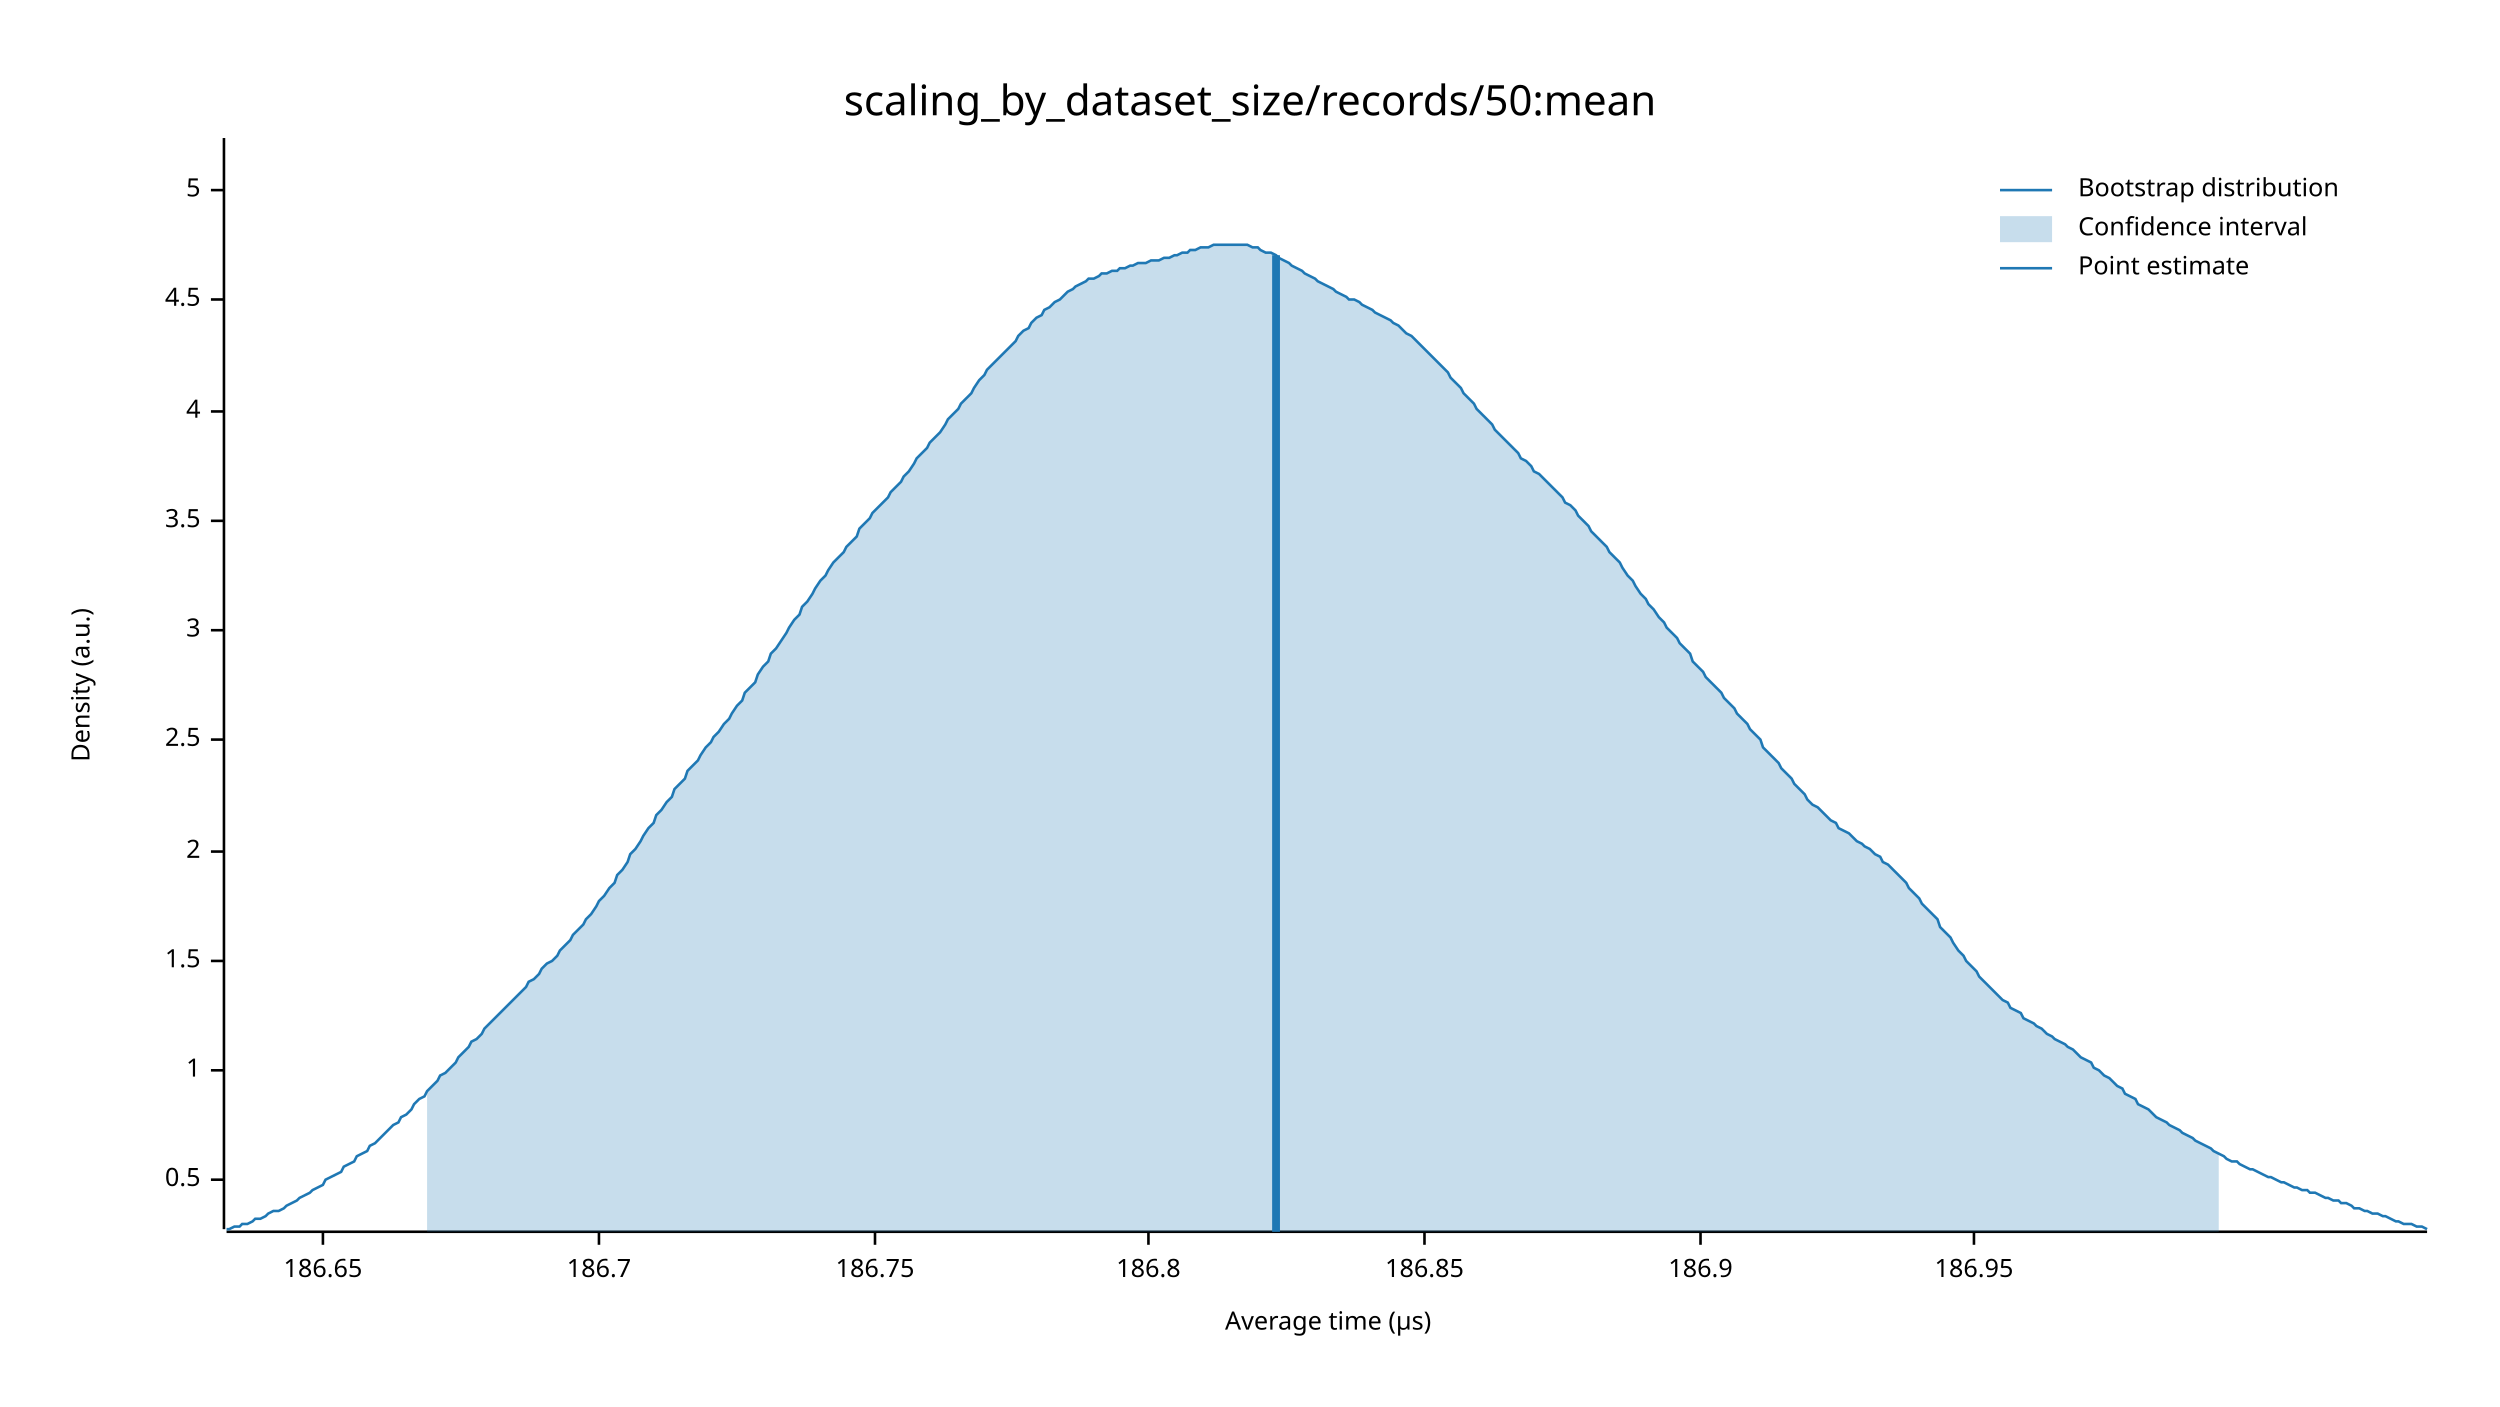
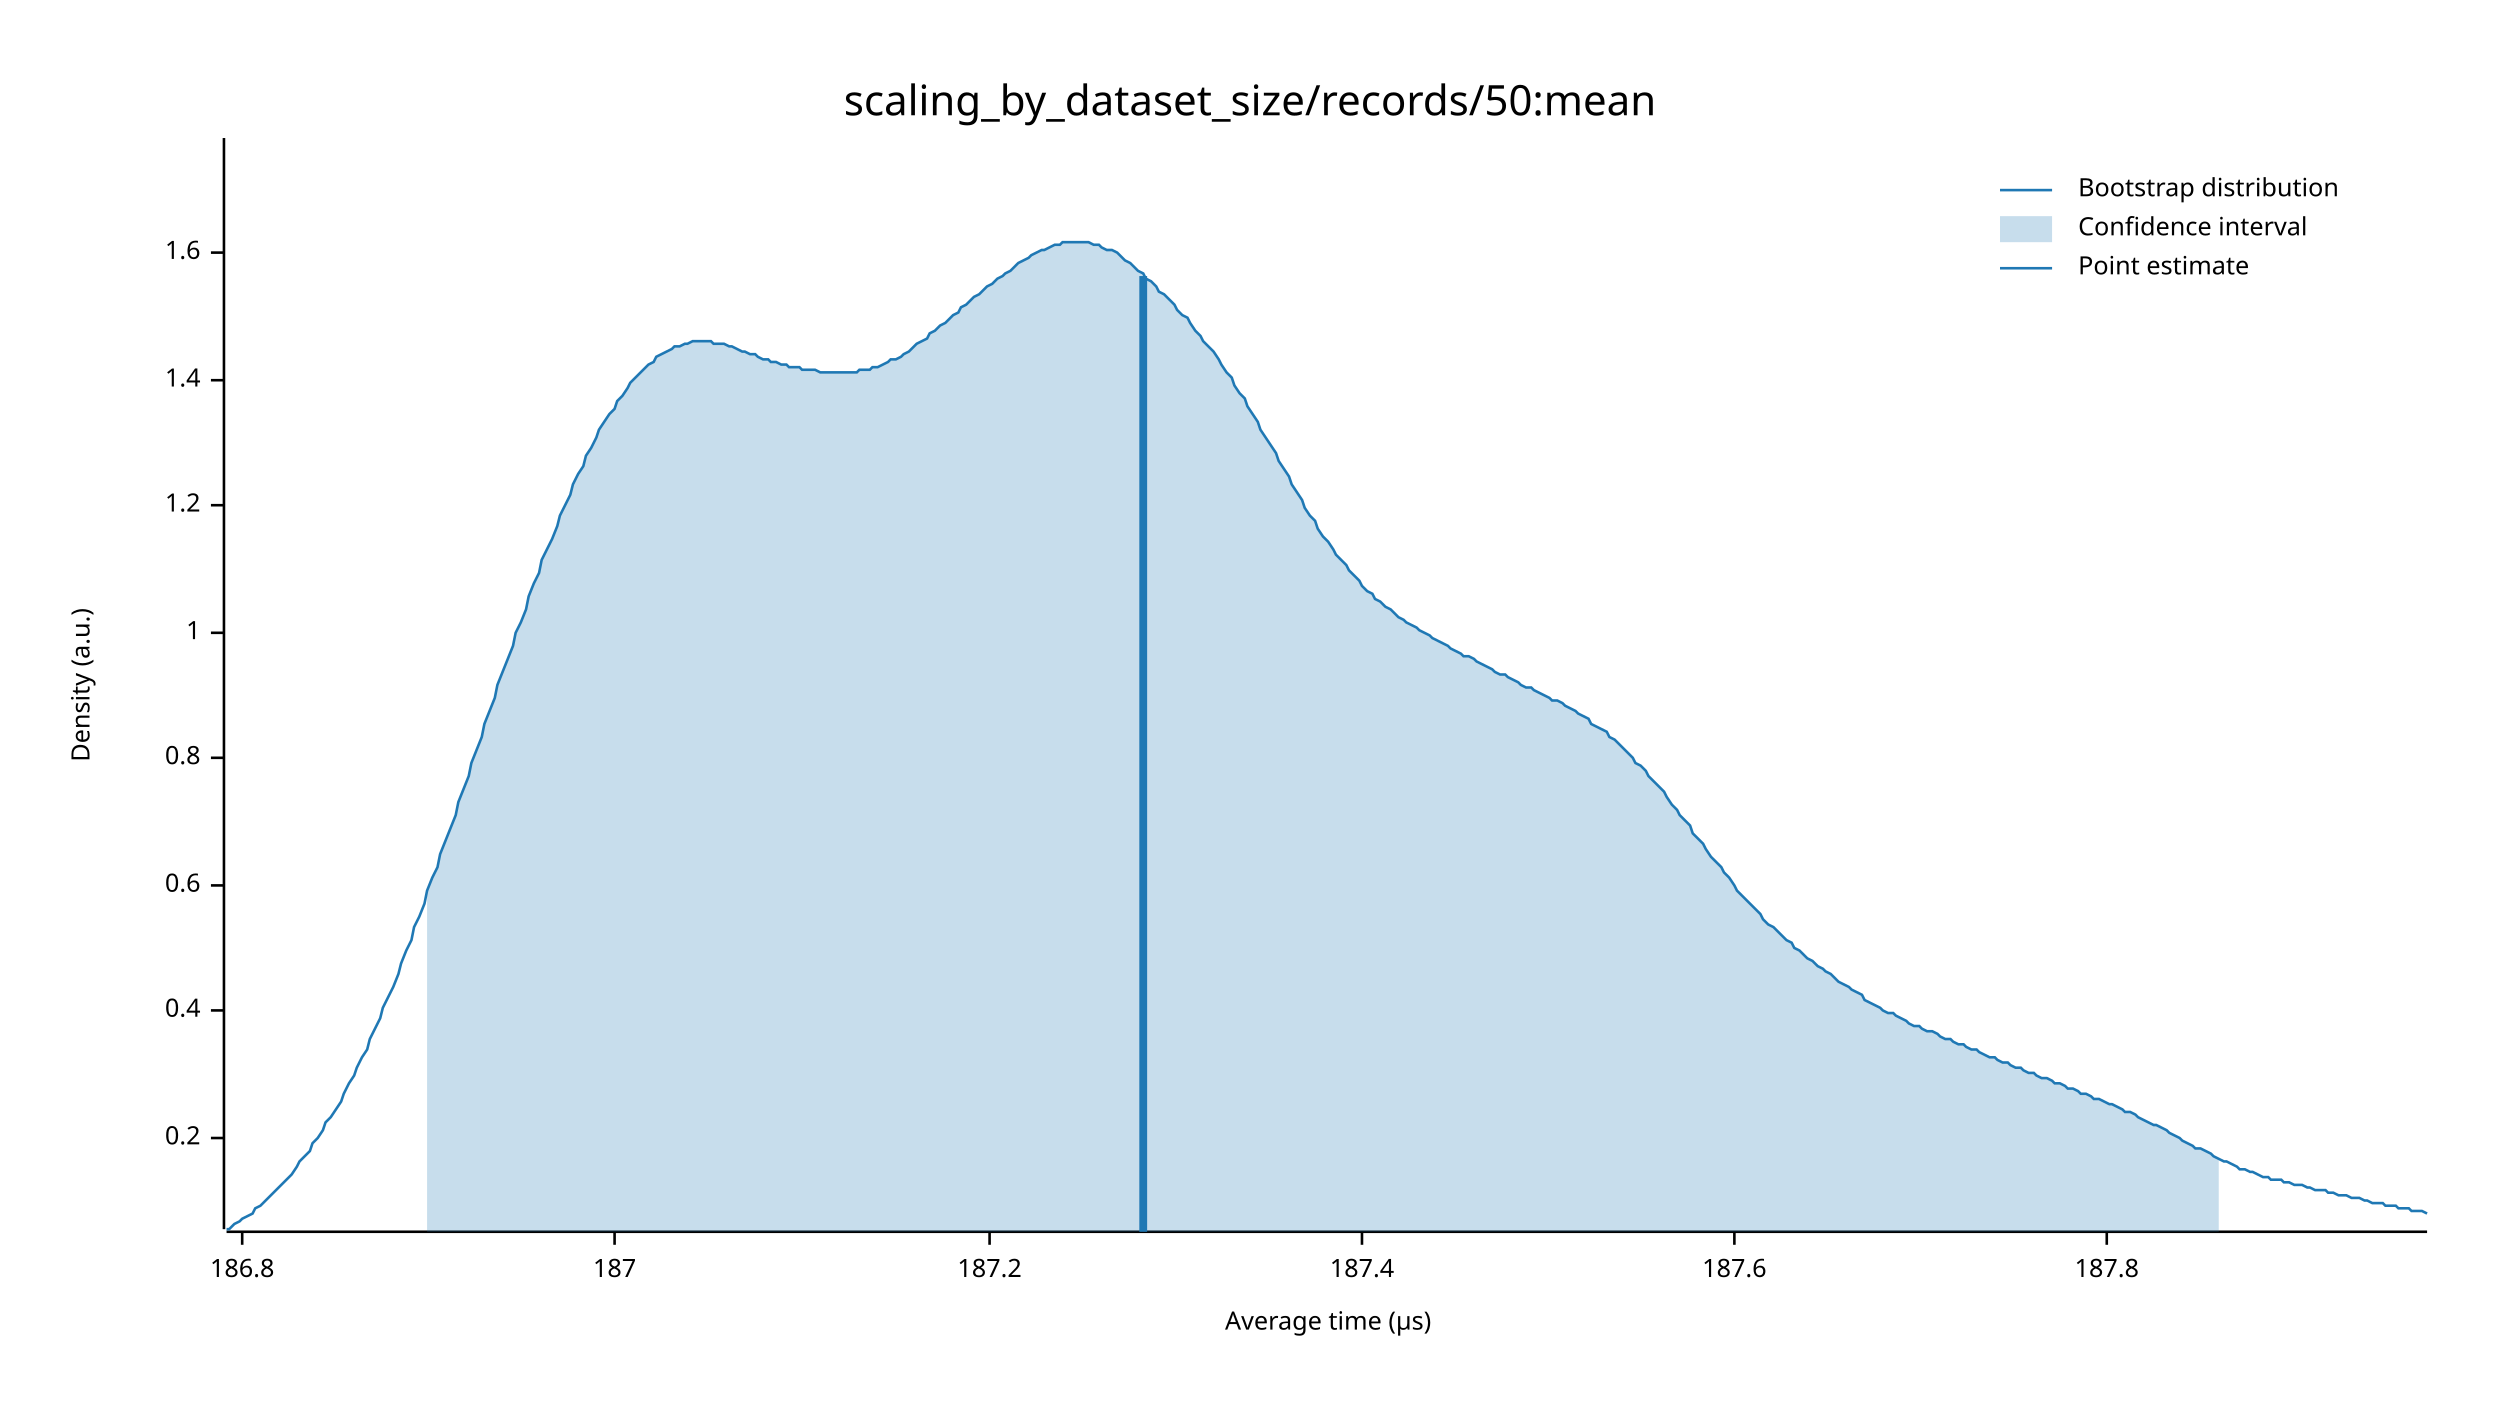
<svg xmlns="http://www.w3.org/2000/svg" width="960" height="540" viewBox="0 0 960 540">
  <text x="480" y="32" dy="0.76em" text-anchor="middle" font-family="sans-serif" font-size="16.129" opacity="1" fill="#000000">
scaling_by_dataset_size/records/50:mean
</text>
  <text x="27" y="263" dy="0.76em" text-anchor="middle" font-family="sans-serif" font-size="9.677" opacity="1" fill="#000000" transform="rotate(270, 27, 263)">
Density (a.u.)
</text>
  <text x="510" y="513" dy="-0.5ex" text-anchor="middle" font-family="sans-serif" font-size="9.677" opacity="1" fill="#000000">
Average time (µs)
</text>
  <polyline fill="none" opacity="1" stroke="#000000" stroke-width="1" points="86,53 86,472 " />
-   <text x="77" y="453" dy="0.5ex" text-anchor="end" font-family="sans-serif" font-size="9.677" opacity="1" fill="#000000">
- 0.5
+   <text x="77" y="437" dy="0.5ex" text-anchor="end" font-family="sans-serif" font-size="9.677" opacity="1" fill="#000000">
+ 0.2
</text>
-   <polyline fill="none" opacity="1" stroke="#000000" stroke-width="1" points="81,453 86,453 " />
-   <text x="77" y="411" dy="0.5ex" text-anchor="end" font-family="sans-serif" font-size="9.677" opacity="1" fill="#000000">
+   <polyline fill="none" opacity="1" stroke="#000000" stroke-width="1" points="81,437 86,437 " />
+   <text x="77" y="388" dy="0.5ex" text-anchor="end" font-family="sans-serif" font-size="9.677" opacity="1" fill="#000000">
+ 0.4
+ </text>
+   <polyline fill="none" opacity="1" stroke="#000000" stroke-width="1" points="81,388 86,388 " />
+   <text x="77" y="340" dy="0.5ex" text-anchor="end" font-family="sans-serif" font-size="9.677" opacity="1" fill="#000000">
+ 0.6
+ </text>
+   <polyline fill="none" opacity="1" stroke="#000000" stroke-width="1" points="81,340 86,340 " />
+   <text x="77" y="291" dy="0.5ex" text-anchor="end" font-family="sans-serif" font-size="9.677" opacity="1" fill="#000000">
+ 0.8
+ </text>
+   <polyline fill="none" opacity="1" stroke="#000000" stroke-width="1" points="81,291 86,291 " />
+   <text x="77" y="243" dy="0.5ex" text-anchor="end" font-family="sans-serif" font-size="9.677" opacity="1" fill="#000000">
1
</text>
-   <polyline fill="none" opacity="1" stroke="#000000" stroke-width="1" points="81,411 86,411 " />
-   <text x="77" y="369" dy="0.5ex" text-anchor="end" font-family="sans-serif" font-size="9.677" opacity="1" fill="#000000">
- 1.5
+   <polyline fill="none" opacity="1" stroke="#000000" stroke-width="1" points="81,243 86,243 " />
+   <text x="77" y="194" dy="0.5ex" text-anchor="end" font-family="sans-serif" font-size="9.677" opacity="1" fill="#000000">
+ 1.2
</text>
-   <polyline fill="none" opacity="1" stroke="#000000" stroke-width="1" points="81,369 86,369 " />
-   <text x="77" y="327" dy="0.5ex" text-anchor="end" font-family="sans-serif" font-size="9.677" opacity="1" fill="#000000">
- 2
+   <polyline fill="none" opacity="1" stroke="#000000" stroke-width="1" points="81,194 86,194 " />
+   <text x="77" y="146" dy="0.5ex" text-anchor="end" font-family="sans-serif" font-size="9.677" opacity="1" fill="#000000">
+ 1.4
</text>
-   <polyline fill="none" opacity="1" stroke="#000000" stroke-width="1" points="81,327 86,327 " />
-   <text x="77" y="284" dy="0.5ex" text-anchor="end" font-family="sans-serif" font-size="9.677" opacity="1" fill="#000000">
- 2.5
+   <polyline fill="none" opacity="1" stroke="#000000" stroke-width="1" points="81,146 86,146 " />
+   <text x="77" y="97" dy="0.5ex" text-anchor="end" font-family="sans-serif" font-size="9.677" opacity="1" fill="#000000">
+ 1.6
</text>
-   <polyline fill="none" opacity="1" stroke="#000000" stroke-width="1" points="81,284 86,284 " />
-   <text x="77" y="242" dy="0.5ex" text-anchor="end" font-family="sans-serif" font-size="9.677" opacity="1" fill="#000000">
- 3
- </text>
-   <polyline fill="none" opacity="1" stroke="#000000" stroke-width="1" points="81,242 86,242 " />
-   <text x="77" y="200" dy="0.5ex" text-anchor="end" font-family="sans-serif" font-size="9.677" opacity="1" fill="#000000">
- 3.5
- </text>
-   <polyline fill="none" opacity="1" stroke="#000000" stroke-width="1" points="81,200 86,200 " />
-   <text x="77" y="158" dy="0.5ex" text-anchor="end" font-family="sans-serif" font-size="9.677" opacity="1" fill="#000000">
- 4
- </text>
-   <polyline fill="none" opacity="1" stroke="#000000" stroke-width="1" points="81,158 86,158 " />
-   <text x="77" y="115" dy="0.5ex" text-anchor="end" font-family="sans-serif" font-size="9.677" opacity="1" fill="#000000">
- 4.5
- </text>
-   <polyline fill="none" opacity="1" stroke="#000000" stroke-width="1" points="81,115 86,115 " />
-   <text x="77" y="73" dy="0.5ex" text-anchor="end" font-family="sans-serif" font-size="9.677" opacity="1" fill="#000000">
- 5
- </text>
-   <polyline fill="none" opacity="1" stroke="#000000" stroke-width="1" points="81,73 86,73 " />
+   <polyline fill="none" opacity="1" stroke="#000000" stroke-width="1" points="81,97 86,97 " />
  <polyline fill="none" opacity="1" stroke="#000000" stroke-width="1" points="87,473 932,473 " />
-   <text x="124" y="483" dy="0.76em" text-anchor="middle" font-family="sans-serif" font-size="9.677" opacity="1" fill="#000000">
- 186.65
- </text>
-   <polyline fill="none" opacity="1" stroke="#000000" stroke-width="1" points="124,473 124,478 " />
-   <text x="230" y="483" dy="0.76em" text-anchor="middle" font-family="sans-serif" font-size="9.677" opacity="1" fill="#000000">
- 186.7
- </text>
-   <polyline fill="none" opacity="1" stroke="#000000" stroke-width="1" points="230,473 230,478 " />
-   <text x="336" y="483" dy="0.76em" text-anchor="middle" font-family="sans-serif" font-size="9.677" opacity="1" fill="#000000">
- 186.75
- </text>
-   <polyline fill="none" opacity="1" stroke="#000000" stroke-width="1" points="336,473 336,478 " />
-   <text x="441" y="483" dy="0.76em" text-anchor="middle" font-family="sans-serif" font-size="9.677" opacity="1" fill="#000000">
+   <text x="93" y="483" dy="0.76em" text-anchor="middle" font-family="sans-serif" font-size="9.677" opacity="1" fill="#000000">
186.8
</text>
-   <polyline fill="none" opacity="1" stroke="#000000" stroke-width="1" points="441,473 441,478 " />
-   <text x="547" y="483" dy="0.76em" text-anchor="middle" font-family="sans-serif" font-size="9.677" opacity="1" fill="#000000">
- 186.85
+   <polyline fill="none" opacity="1" stroke="#000000" stroke-width="1" points="93,473 93,478 " />
+   <text x="236" y="483" dy="0.76em" text-anchor="middle" font-family="sans-serif" font-size="9.677" opacity="1" fill="#000000">
+ 187
</text>
-   <polyline fill="none" opacity="1" stroke="#000000" stroke-width="1" points="547,473 547,478 " />
-   <text x="653" y="483" dy="0.76em" text-anchor="middle" font-family="sans-serif" font-size="9.677" opacity="1" fill="#000000">
- 186.9
+   <polyline fill="none" opacity="1" stroke="#000000" stroke-width="1" points="236,473 236,478 " />
+   <text x="380" y="483" dy="0.76em" text-anchor="middle" font-family="sans-serif" font-size="9.677" opacity="1" fill="#000000">
+ 187.2
</text>
-   <polyline fill="none" opacity="1" stroke="#000000" stroke-width="1" points="653,473 653,478 " />
-   <text x="758" y="483" dy="0.76em" text-anchor="middle" font-family="sans-serif" font-size="9.677" opacity="1" fill="#000000">
- 186.95
+   <polyline fill="none" opacity="1" stroke="#000000" stroke-width="1" points="380,473 380,478 " />
+   <text x="523" y="483" dy="0.76em" text-anchor="middle" font-family="sans-serif" font-size="9.677" opacity="1" fill="#000000">
+ 187.4
</text>
-   <polyline fill="none" opacity="1" stroke="#000000" stroke-width="1" points="758,473 758,478 " />
-   <polyline fill="none" opacity="1" stroke="#1F78B4" stroke-width="1" points="87,472 88,472 90,471 92,471 93,470 95,470 97,469 98,468 100,468 102,467 103,466 105,465 107,465 109,464 110,463 112,462 114,461 115,460 117,459 119,458 120,457 122,456 124,455 125,453 127,452 129,451 131,450 132,448 134,447 136,446 137,444 139,443 141,442 142,440 144,439 146,437 147,436 149,434 151,432 153,431 154,429 156,428 158,426 159,424 161,422 163,421 164,419 166,417 168,415 169,413 171,412 173,410 175,408 176,406 178,404 180,402 181,400 183,399 185,397 186,395 188,393 190,391 191,390 193,388 195,386 197,384 198,383 200,381 202,379 203,377 205,376 207,374 208,372 210,370 212,369 214,367 215,365 217,363 219,361 220,359 222,357 224,355 225,353 227,351 229,348 230,346 232,344 234,341 236,339 237,336 239,334 241,331 242,328 244,326 246,323 247,321 249,318 251,316 252,313 254,311 256,308 258,306 259,303 261,301 263,299 264,296 266,294 268,292 269,290 271,287 273,285 274,283 276,281 278,278 280,276 281,274 283,271 285,269 286,266 288,264 290,262 291,259 293,256 295,254 296,251 298,249 300,246 302,243 303,241 305,238 307,236 308,233 310,231 312,228 313,226 315,223 317,221 318,219 320,216 322,214 324,212 325,210 327,208 329,206 330,203 332,201 334,199 335,197 337,195 339,193 341,191 342,189 344,187 346,185 347,183 349,181 351,178 352,176 354,174 356,172 357,170 359,168 361,166 363,163 364,161 366,159 368,157 369,155 371,153 373,151 374,149 376,146 378,144 379,142 381,140 383,138 385,136 386,135 388,133 390,131 391,129 393,127 395,126 396,124 398,122 400,121 401,119 403,118 405,116 407,115 408,114 410,112 412,111 413,110 415,109 417,108 418,107 420,107 422,106 423,105 425,105 427,104 429,104 430,103 432,103 434,102 435,102 437,101 439,101 440,101 442,100 444,100 445,100 447,99 449,99 451,98 452,98 454,97 456,97 457,96 459,96 461,95 462,95 464,95 466,94 468,94 469,94 471,94 473,94 474,94 476,94 478,94 479,94 481,95 483,95 484,96 486,97 488,97 490,98 491,99 493,100 495,101 496,102 498,103 500,104 501,105 503,106 505,107 506,108 508,109 510,110 512,111 513,112 515,113 517,114 518,115 520,115 522,116 523,117 525,118 527,119 528,120 530,121 532,122 534,123 535,124 537,125 539,127 540,128 542,129 544,131 545,132 547,134 549,136 550,137 552,139 554,141 556,143 557,145 559,147 561,149 562,151 564,153 566,155 567,157 569,159 571,161 573,163 574,165 576,167 578,169 579,170 581,172 583,174 584,176 586,177 588,179 589,181 591,182 593,184 595,186 596,187 598,189 600,191 601,193 603,194 605,196 606,198 608,200 610,202 611,204 613,206 615,208 617,210 618,212 620,214 622,216 623,218 625,221 627,223 628,225 630,228 632,230 633,232 635,234 637,237 639,239 640,241 642,243 644,245 645,247 647,249 649,251 650,254 652,256 654,258 655,260 657,262 659,264 661,266 662,268 664,270 666,272 667,274 669,276 671,278 672,280 674,282 676,284 677,287 679,289 681,291 683,293 684,295 686,297 688,299 689,301 691,303 693,305 694,307 696,309 698,310 700,312 701,313 703,315 705,316 706,318 708,319 710,320 711,321 713,323 715,324 716,325 718,326 720,328 722,329 723,331 725,332 727,334 728,335 730,337 732,339 733,341 735,343 737,345 738,347 740,349 742,351 744,353 745,356 747,358 749,360 750,362 752,365 754,367 755,369 757,371 759,373 760,375 762,377 764,379 766,381 767,382 769,384 771,385 772,387 774,388 776,389 777,391 779,392 781,393 782,394 784,395 786,397 788,398 789,399 791,400 793,401 794,402 796,403 798,405 799,406 801,407 803,408 804,410 806,411 808,413 810,414 811,415 813,417 815,418 816,420 818,421 820,422 821,424 823,425 825,426 827,428 828,429 830,430 832,431 833,432 835,433 837,434 838,435 840,436 842,437 843,438 845,439 847,440 849,441 850,442 852,443 854,444 855,445 857,446 859,446 860,447 862,448 864,449 865,449 867,450 869,451 871,452 872,452 874,453 876,454 877,454 879,455 881,456 882,456 884,457 886,457 887,458 889,458 891,459 893,460 894,460 896,461 898,461 899,462 901,462 903,463 904,464 906,464 908,465 909,465 911,466 913,466 915,467 916,467 918,468 920,469 921,469 923,470 925,470 926,470 928,471 930,471 932,472 " />
-   <polygon opacity="0.25" fill="#1F78B4" points="164,419 166,417 168,415 169,413 171,412 173,410 175,408 176,406 178,404 180,402 181,400 183,399 185,397 186,395 188,393 190,391 191,390 193,388 195,386 197,384 198,383 200,381 202,379 203,377 205,376 207,374 208,372 210,370 212,369 214,367 215,365 217,363 219,361 220,359 222,357 224,355 225,353 227,351 229,348 230,346 232,344 234,341 236,339 237,336 239,334 241,331 242,328 244,326 246,323 247,321 249,318 251,316 252,313 254,311 256,308 258,306 259,303 261,301 263,299 264,296 266,294 268,292 269,290 271,287 273,285 274,283 276,281 278,278 280,276 281,274 283,271 285,269 286,266 288,264 290,262 291,259 293,256 295,254 296,251 298,249 300,246 302,243 303,241 305,238 307,236 308,233 310,231 312,228 313,226 315,223 317,221 318,219 320,216 322,214 324,212 325,210 327,208 329,206 330,203 332,201 334,199 335,197 337,195 339,193 341,191 342,189 344,187 346,185 347,183 349,181 351,178 352,176 354,174 356,172 357,170 359,168 361,166 363,163 364,161 366,159 368,157 369,155 371,153 373,151 374,149 376,146 378,144 379,142 381,140 383,138 385,136 386,135 388,133 390,131 391,129 393,127 395,126 396,124 398,122 400,121 401,119 403,118 405,116 407,115 408,114 410,112 412,111 413,110 415,109 417,108 418,107 420,107 422,106 423,105 425,105 427,104 429,104 430,103 432,103 434,102 435,102 437,101 439,101 440,101 442,100 444,100 445,100 447,99 449,99 451,98 452,98 454,97 456,97 457,96 459,96 461,95 462,95 464,95 466,94 468,94 469,94 471,94 473,94 474,94 476,94 478,94 479,94 481,95 483,95 484,96 486,97 488,97 490,98 491,99 493,100 495,101 496,102 498,103 500,104 501,105 503,106 505,107 506,108 508,109 510,110 512,111 513,112 515,113 517,114 518,115 520,115 522,116 523,117 525,118 527,119 528,120 530,121 532,122 534,123 535,124 537,125 539,127 540,128 542,129 544,131 545,132 547,134 549,136 550,137 552,139 554,141 556,143 557,145 559,147 561,149 562,151 564,153 566,155 567,157 569,159 571,161 573,163 574,165 576,167 578,169 579,170 581,172 583,174 584,176 586,177 588,179 589,181 591,182 593,184 595,186 596,187 598,189 600,191 601,193 603,194 605,196 606,198 608,200 610,202 611,204 613,206 615,208 617,210 618,212 620,214 622,216 623,218 625,221 627,223 628,225 630,228 632,230 633,232 635,234 637,237 639,239 640,241 642,243 644,245 645,247 647,249 649,251 650,254 652,256 654,258 655,260 657,262 659,264 661,266 662,268 664,270 666,272 667,274 669,276 671,278 672,280 674,282 676,284 677,287 679,289 681,291 683,293 684,295 686,297 688,299 689,301 691,303 693,305 694,307 696,309 698,310 700,312 701,313 703,315 705,316 706,318 708,319 710,320 711,321 713,323 715,324 716,325 718,326 720,328 722,329 723,331 725,332 727,334 728,335 730,337 732,339 733,341 735,343 737,345 738,347 740,349 742,351 744,353 745,356 747,358 749,360 750,362 752,365 754,367 755,369 757,371 759,373 760,375 762,377 764,379 766,381 767,382 769,384 771,385 772,387 774,388 776,389 777,391 779,392 781,393 782,394 784,395 786,397 788,398 789,399 791,400 793,401 794,402 796,403 798,405 799,406 801,407 803,408 804,410 806,411 808,413 810,414 811,415 813,417 815,418 816,420 818,421 820,422 821,424 823,425 825,426 827,428 828,429 830,430 832,431 833,432 835,433 837,434 838,435 840,436 842,437 843,438 845,439 847,440 849,441 850,442 852,443 852,473 164,473 " />
-   <polyline fill="none" opacity="1" stroke="#1F78B4" stroke-width="3" points="490,473 490,98 " />
+   <polyline fill="none" opacity="1" stroke="#000000" stroke-width="1" points="523,473 523,478 " />
+   <text x="666" y="483" dy="0.76em" text-anchor="middle" font-family="sans-serif" font-size="9.677" opacity="1" fill="#000000">
+ 187.6
+ </text>
+   <polyline fill="none" opacity="1" stroke="#000000" stroke-width="1" points="666,473 666,478 " />
+   <text x="809" y="483" dy="0.76em" text-anchor="middle" font-family="sans-serif" font-size="9.677" opacity="1" fill="#000000">
+ 187.8
+ </text>
+   <polyline fill="none" opacity="1" stroke="#000000" stroke-width="1" points="809,473 809,478 " />
+   <polyline fill="none" opacity="1" stroke="#1F78B4" stroke-width="1" points="87,472 88,472 90,470 92,469 93,468 95,467 97,466 98,464 100,463 102,461 103,460 105,458 107,456 109,454 110,453 112,451 114,448 115,446 117,444 119,442 120,439 122,437 124,434 125,431 127,429 129,426 131,423 132,420 134,416 136,413 137,410 139,406 141,403 142,399 144,395 146,391 147,387 149,383 151,379 153,374 154,370 156,365 158,361 159,356 161,352 163,347 164,342 166,337 168,333 169,328 171,323 173,318 175,313 176,308 178,303 180,298 181,293 183,288 185,283 186,278 188,273 190,268 191,263 193,258 195,253 197,248 198,243 200,239 202,234 203,229 205,224 207,220 208,215 210,211 212,207 214,202 215,198 217,194 219,190 220,186 222,182 224,179 225,175 227,172 229,168 230,165 232,162 234,159 236,157 237,154 239,152 241,149 242,147 244,145 246,143 247,142 249,140 251,139 252,137 254,136 256,135 258,134 259,133 261,133 263,132 264,132 266,131 268,131 269,131 271,131 273,131 274,132 276,132 278,132 280,133 281,133 283,134 285,135 286,135 288,136 290,136 291,137 293,138 295,138 296,139 298,139 300,140 302,140 303,141 305,141 307,141 308,142 310,142 312,142 313,142 315,143 317,143 318,143 320,143 322,143 324,143 325,143 327,143 329,143 330,142 332,142 334,142 335,141 337,141 339,140 341,139 342,138 344,138 346,137 347,136 349,135 351,133 352,132 354,131 356,130 357,128 359,127 361,125 363,124 364,123 366,121 368,120 369,118 371,117 373,115 374,114 376,113 378,111 379,110 381,109 383,107 385,106 386,105 388,104 390,102 391,101 393,100 395,99 396,98 398,97 400,96 401,96 403,95 405,94 407,94 408,93 410,93 412,93 413,93 415,93 417,93 418,93 420,94 422,94 423,95 425,96 427,96 429,97 430,98 432,100 434,101 435,102 437,104 439,105 440,107 442,108 444,110 445,112 447,113 449,115 451,117 452,119 454,121 456,122 457,124 459,127 461,129 462,131 464,133 466,135 468,138 469,140 471,143 473,145 474,148 476,151 478,153 479,156 481,159 483,162 484,165 486,168 488,171 490,174 491,177 493,180 495,183 496,186 498,189 500,192 501,195 503,198 505,200 506,203 508,206 510,208 512,211 513,213 515,215 517,217 518,219 520,221 522,223 523,225 525,227 527,228 528,230 530,231 532,233 534,234 535,235 537,237 539,238 540,239 542,240 544,241 545,242 547,243 549,244 550,245 552,246 554,247 556,248 557,249 559,250 561,251 562,252 564,252 566,253 567,254 569,255 571,256 573,257 574,258 576,259 578,259 579,260 581,261 583,262 584,263 586,264 588,264 589,265 591,266 593,267 595,268 596,269 598,269 600,270 601,271 603,272 605,273 606,274 608,275 610,276 611,278 613,279 615,280 617,281 618,283 620,284 622,286 623,287 625,289 627,291 628,293 630,294 632,296 633,298 635,300 637,302 639,304 640,306 642,309 644,311 645,313 647,315 649,317 650,320 652,322 654,324 655,326 657,329 659,331 661,333 662,335 664,337 666,340 667,342 669,344 671,346 672,347 674,349 676,351 677,353 679,355 681,356 683,358 684,359 686,361 688,362 689,364 691,365 693,367 694,368 696,369 698,371 700,372 701,373 703,374 705,376 706,377 708,378 710,379 711,380 713,381 715,382 716,384 718,385 720,386 722,387 723,388 725,389 727,389 728,390 730,391 732,392 733,393 735,394 737,394 738,395 740,396 742,396 744,397 745,398 747,399 749,399 750,400 752,401 754,401 755,402 757,403 759,403 760,404 762,405 764,406 766,406 767,407 769,408 771,408 772,409 774,410 776,410 777,411 779,412 781,412 782,413 784,414 786,414 788,415 789,416 791,416 793,417 794,418 796,418 798,419 799,420 801,420 803,421 804,422 806,422 808,423 810,424 811,424 813,425 815,426 816,427 818,427 820,428 821,429 823,430 825,431 827,432 828,432 830,433 832,434 833,435 835,436 837,437 838,438 840,439 842,440 843,441 845,441 847,442 849,443 850,444 852,445 854,446 855,446 857,447 859,448 860,449 862,449 864,450 865,450 867,451 869,452 871,452 872,453 874,453 876,453 877,454 879,454 881,455 882,455 884,455 886,456 887,456 889,457 891,457 893,457 894,458 896,458 898,459 899,459 901,459 903,460 904,460 906,460 908,461 909,461 911,462 913,462 915,462 916,463 918,463 920,463 921,464 923,464 925,464 926,465 928,465 930,465 932,466 " />
+   <polygon opacity="0.25" fill="#1F78B4" points="164,342 166,337 168,333 169,328 171,323 173,318 175,313 176,308 178,303 180,298 181,293 183,288 185,283 186,278 188,273 190,268 191,263 193,258 195,253 197,248 198,243 200,239 202,234 203,229 205,224 207,220 208,215 210,211 212,207 214,202 215,198 217,194 219,190 220,186 222,182 224,179 225,175 227,172 229,168 230,165 232,162 234,159 236,157 237,154 239,152 241,149 242,147 244,145 246,143 247,142 249,140 251,139 252,137 254,136 256,135 258,134 259,133 261,133 263,132 264,132 266,131 268,131 269,131 271,131 273,131 274,132 276,132 278,132 280,133 281,133 283,134 285,135 286,135 288,136 290,136 291,137 293,138 295,138 296,139 298,139 300,140 302,140 303,141 305,141 307,141 308,142 310,142 312,142 313,142 315,143 317,143 318,143 320,143 322,143 324,143 325,143 327,143 329,143 330,142 332,142 334,142 335,141 337,141 339,140 341,139 342,138 344,138 346,137 347,136 349,135 351,133 352,132 354,131 356,130 357,128 359,127 361,125 363,124 364,123 366,121 368,120 369,118 371,117 373,115 374,114 376,113 378,111 379,110 381,109 383,107 385,106 386,105 388,104 390,102 391,101 393,100 395,99 396,98 398,97 400,96 401,96 403,95 405,94 407,94 408,93 410,93 412,93 413,93 415,93 417,93 418,93 420,94 422,94 423,95 425,96 427,96 429,97 430,98 432,100 434,101 435,102 437,104 439,105 440,107 442,108 444,110 445,112 447,113 449,115 451,117 452,119 454,121 456,122 457,124 459,127 461,129 462,131 464,133 466,135 468,138 469,140 471,143 473,145 474,148 476,151 478,153 479,156 481,159 483,162 484,165 486,168 488,171 490,174 491,177 493,180 495,183 496,186 498,189 500,192 501,195 503,198 505,200 506,203 508,206 510,208 512,211 513,213 515,215 517,217 518,219 520,221 522,223 523,225 525,227 527,228 528,230 530,231 532,233 534,234 535,235 537,237 539,238 540,239 542,240 544,241 545,242 547,243 549,244 550,245 552,246 554,247 556,248 557,249 559,250 561,251 562,252 564,252 566,253 567,254 569,255 571,256 573,257 574,258 576,259 578,259 579,260 581,261 583,262 584,263 586,264 588,264 589,265 591,266 593,267 595,268 596,269 598,269 600,270 601,271 603,272 605,273 606,274 608,275 610,276 611,278 613,279 615,280 617,281 618,283 620,284 622,286 623,287 625,289 627,291 628,293 630,294 632,296 633,298 635,300 637,302 639,304 640,306 642,309 644,311 645,313 647,315 649,317 650,320 652,322 654,324 655,326 657,329 659,331 661,333 662,335 664,337 666,340 667,342 669,344 671,346 672,347 674,349 676,351 677,353 679,355 681,356 683,358 684,359 686,361 688,362 689,364 691,365 693,367 694,368 696,369 698,371 700,372 701,373 703,374 705,376 706,377 708,378 710,379 711,380 713,381 715,382 716,384 718,385 720,386 722,387 723,388 725,389 727,389 728,390 730,391 732,392 733,393 735,394 737,394 738,395 740,396 742,396 744,397 745,398 747,399 749,399 750,400 752,401 754,401 755,402 757,403 759,403 760,404 762,405 764,406 766,406 767,407 769,408 771,408 772,409 774,410 776,410 777,411 779,412 781,412 782,413 784,414 786,414 788,415 789,416 791,416 793,417 794,418 796,418 798,419 799,420 801,420 803,421 804,422 806,422 808,423 810,424 811,424 813,425 815,426 816,427 818,427 820,428 821,429 823,430 825,431 827,432 828,432 830,433 832,434 833,435 835,436 837,437 838,438 840,439 842,440 843,441 845,441 847,442 849,443 850,444 852,445 852,473 164,473 " />
+   <polyline fill="none" opacity="1" stroke="#1F78B4" stroke-width="3" points="439,473 439,106 " />
  <text x="798" y="68" dy="0.76em" text-anchor="start" font-family="sans-serif" font-size="9.677" opacity="1" fill="#000000">
Bootstrap distribution
</text>
  <text x="798" y="83" dy="0.76em" text-anchor="start" font-family="sans-serif" font-size="9.677" opacity="1" fill="#000000">
Confidence interval
</text>
  <text x="798" y="98" dy="0.76em" text-anchor="start" font-family="sans-serif" font-size="9.677" opacity="1" fill="#000000">
Point estimate
</text>
  <polyline fill="none" opacity="1" stroke="#1F78B4" stroke-width="1" points="768,73 788,73 " />
  <rect x="768" y="83" width="20" height="10" opacity="0.25" fill="#1F78B4" stroke="none" />
  <polyline fill="none" opacity="1" stroke="#1F78B4" stroke-width="1" points="768,103 788,103 " />
</svg>
